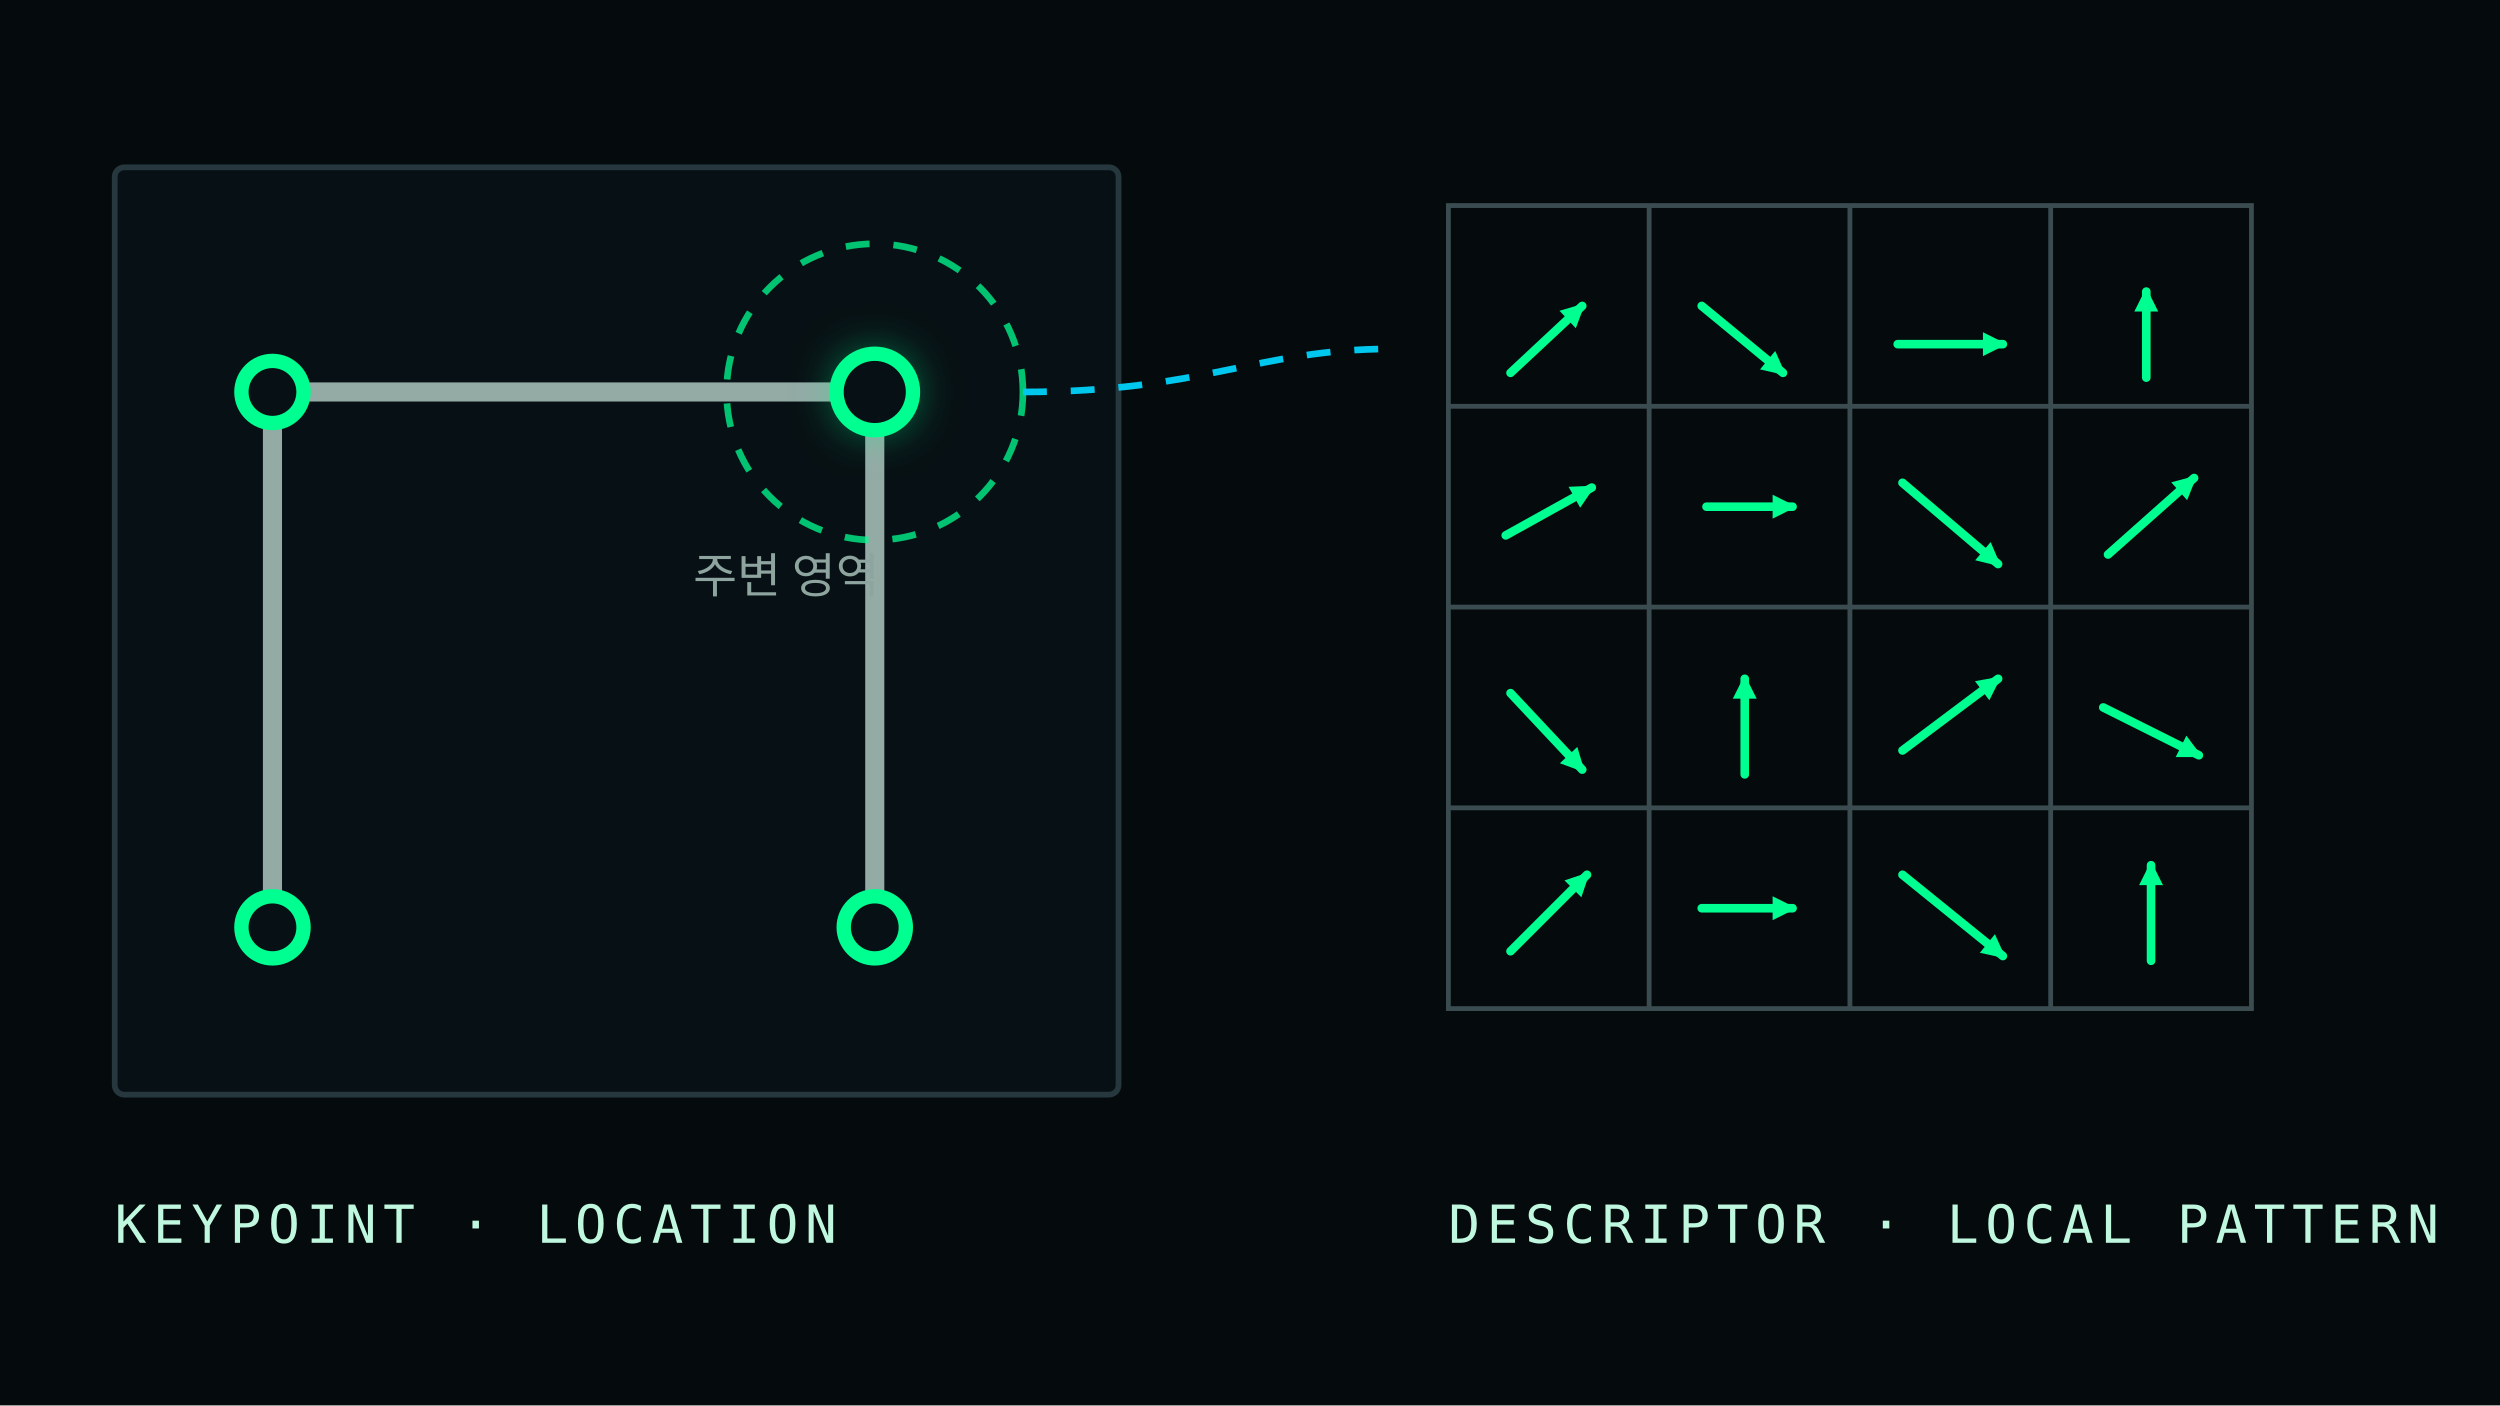
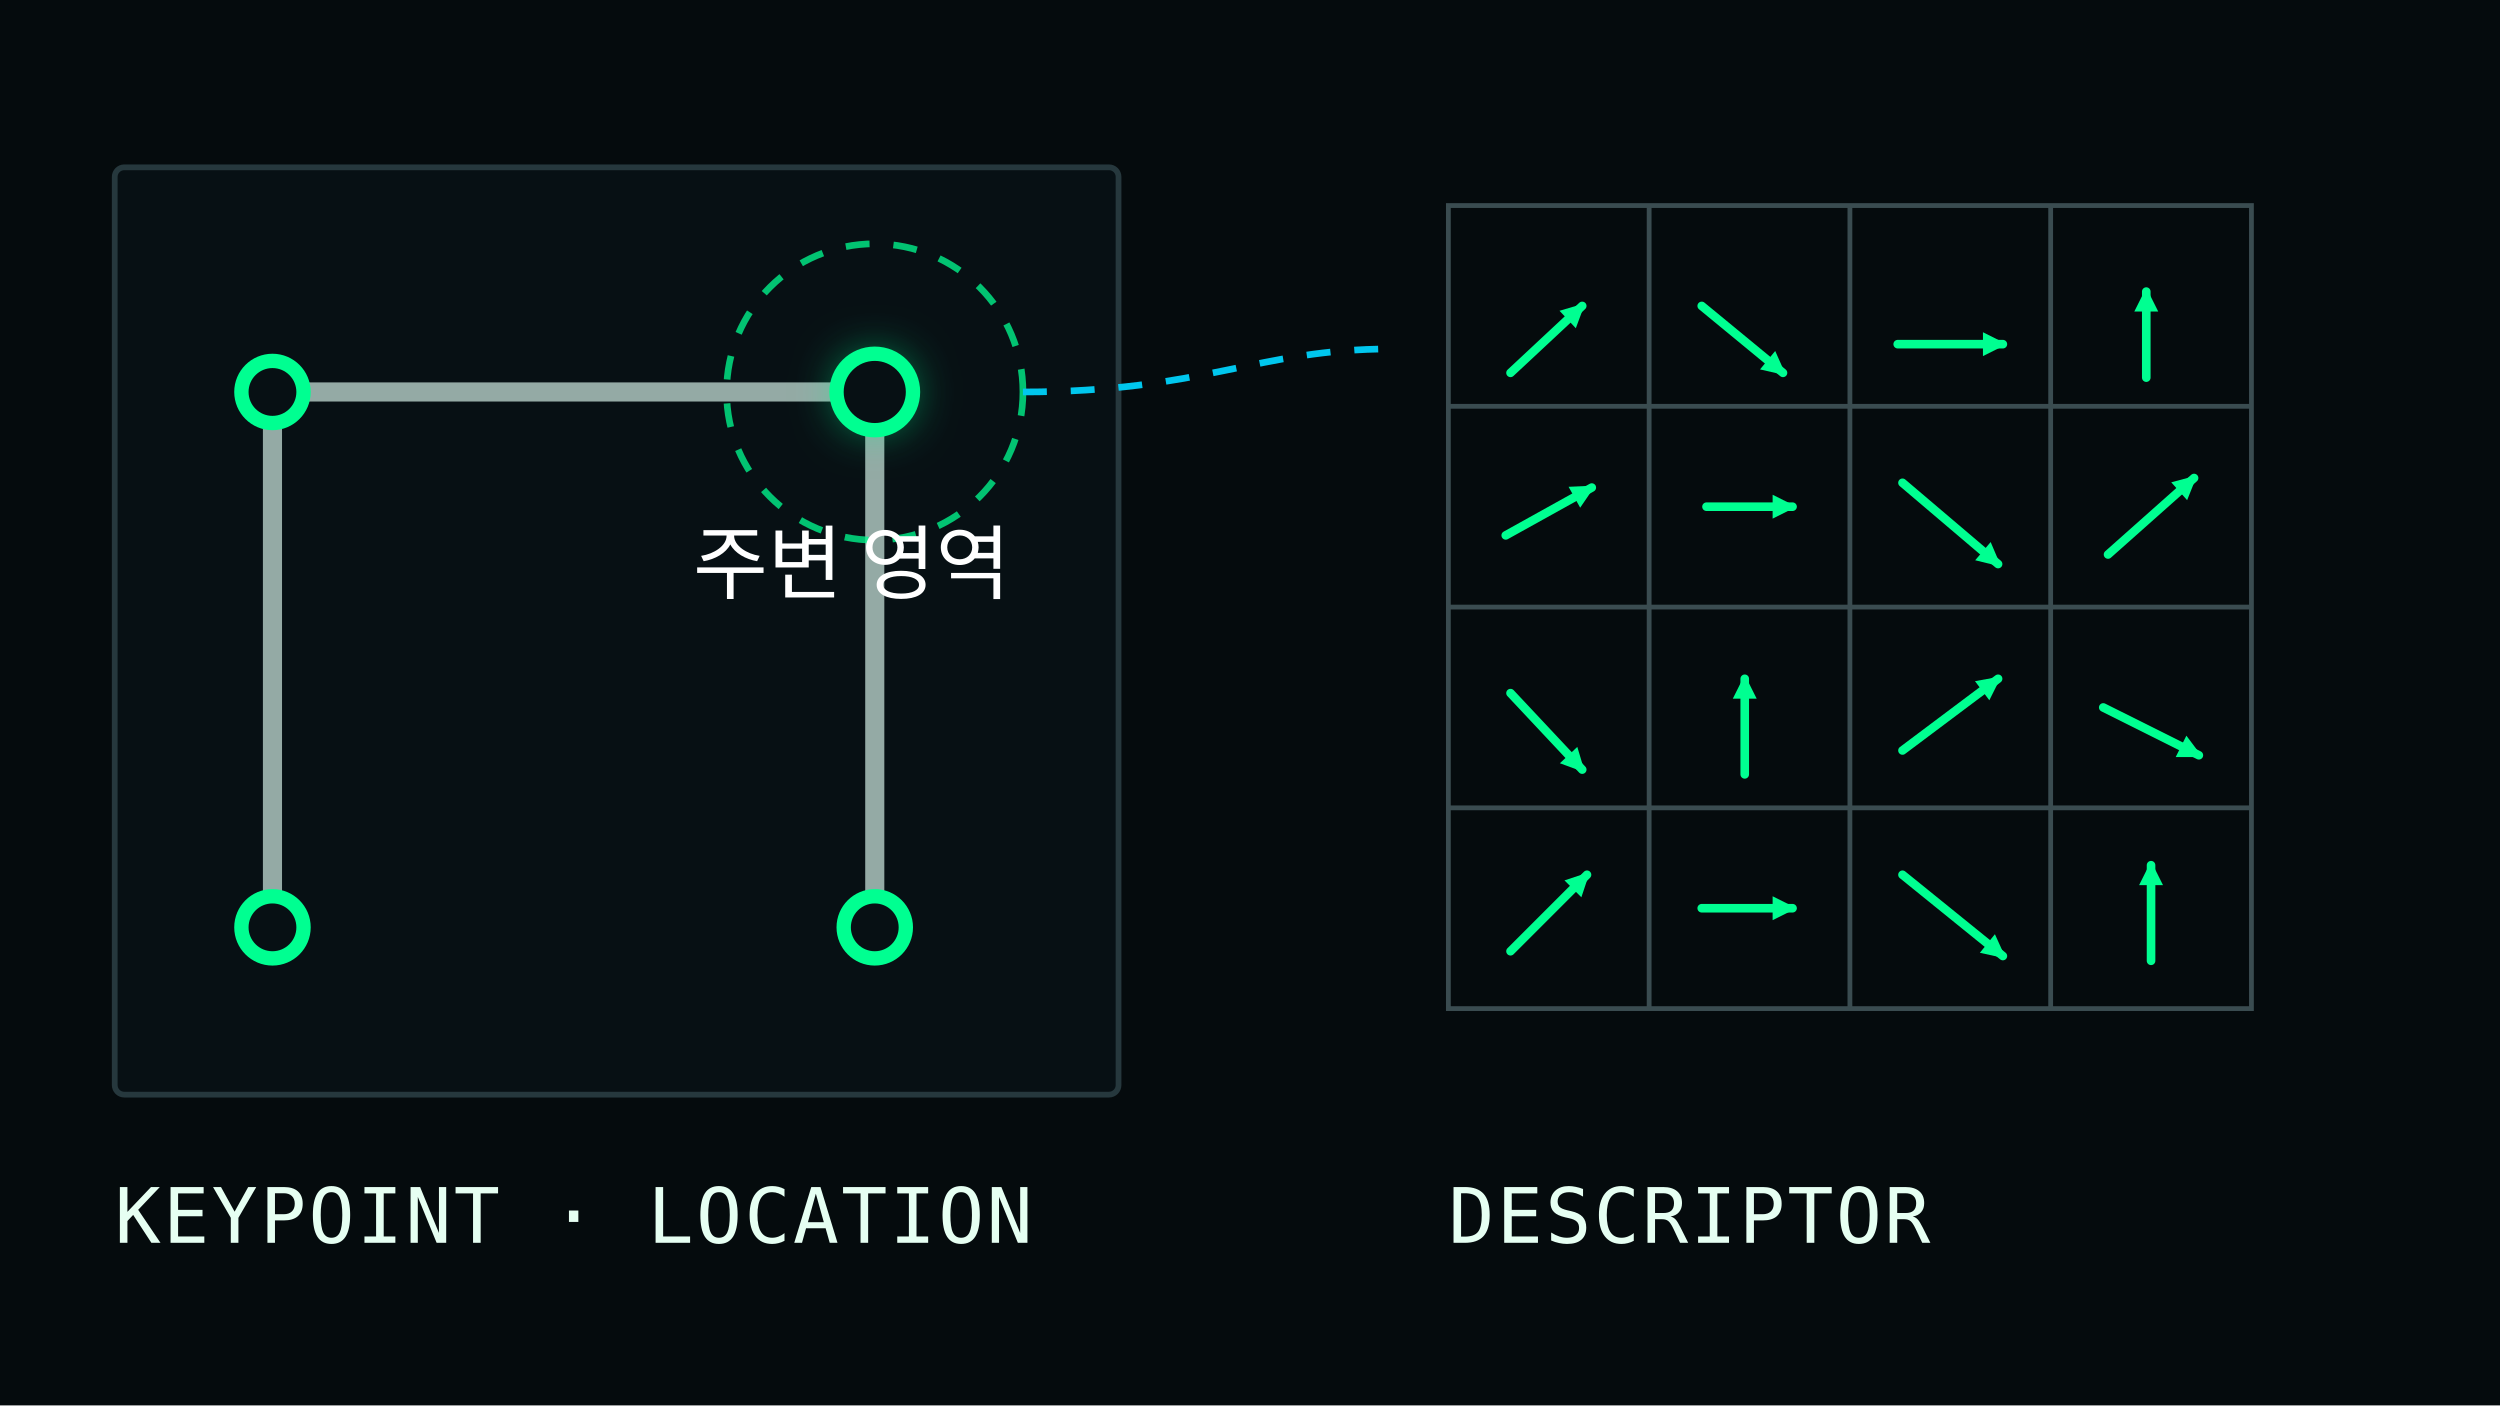
<svg xmlns="http://www.w3.org/2000/svg" width="523" height="294" viewBox="0 0 523 294" role="img" aria-labelledby="title desc">
  <defs>
    <filter id="greenGlow" x="-180%" y="-180%" width="460%" height="460%">
      <feGaussianBlur stdDeviation="5" result="blur" />
      <feFlood flood-color="#00ff91" flood-opacity="0.75" result="color" />
      <feComposite in="color" in2="blur" operator="in" result="glow" />
      <feMerge>
        <feMergeNode in="glow" />
        <feMergeNode in="SourceGraphic" />
      </feMerge>
    </filter>
    <marker id="arrow" viewBox="0 0 6 6" refX="5" refY="3" markerWidth="5" markerHeight="5" orient="auto" markerUnits="userSpaceOnUse">
      <path d="M0 0 L6 3 L0 6 Z" fill="#00ff91" />
    </marker>
    <style>
      .frame { fill:#071014; stroke:#26383d; stroke-width:1.2; }
      .edge { fill:none; stroke:#94aaa5; stroke-width:4; stroke-linejoin:round; stroke-linecap:round; }
      .keypoint { fill:#071014; stroke:#00ff91; stroke-width:3; }
      .region { fill:none; stroke:#00ff91; stroke-width:1.4; stroke-dasharray:5 5; opacity:.75; }
      .connector { fill:none; stroke:#00c7ee; stroke-width:1.4; stroke-dasharray:5 5; }
      .grid { fill:none; stroke:#3a4c50; stroke-width:1; }
      .vector { fill:none; stroke:#00ff91; stroke-width:1.8; stroke-linecap:round; marker-end:url(#arrow); }
-       .label { fill:#bff8df; font:11px ui-monospace,SFMono-Regular,Menlo,Consolas,monospace; letter-spacing:1.4px; }
-       .caption { fill:#8ea49f; font:10px sans-serif; }
+       .label { fill:#e6fff2; font:16px ui-monospace,SFMono-Regular,Menlo,Consolas,monospace; letter-spacing:.5px; }
+       .caption { fill:#fff; font:17px sans-serif; }
    </style>
  </defs>
  <rect width="523" height="294" fill="#050b0d" />
  <g aria-label="이미지와 특징점">
    <rect class="frame" x="24" y="35" width="210" height="194" rx="2" />
    <path class="edge" d="M57 194 V82 H183 V194" />
    <circle class="keypoint" cx="57" cy="82" r="6.5" />
    <circle class="keypoint" cx="57" cy="194" r="6.5" />
    <circle class="keypoint" cx="183" cy="194" r="6.5" />
    <circle cx="183" cy="82" r="7" fill="#00ff91" filter="url(#greenGlow)" />
    <circle class="keypoint" cx="183" cy="82" r="8" />
    <circle class="region" cx="183" cy="82" r="31" />
    <text class="caption" x="145" y="124">주변 영역</text>
  </g>
  <path class="connector" d="M214 82 C252 82 263 73 291 73" />
  <g aria-label="특징점 Descriptor">
    <path class="grid" d="M303 43 H471 V211 H303 Z M345 43 V211 M387 43 V211 M429 43 V211 M303 85 H471 M303 127 H471 M303 169 H471" />
    <path class="vector" d="M316 78 L331 64" />
    <path class="vector" d="M356 64 L373 78" />
    <path class="vector" d="M397 72 L419 72" />
    <path class="vector" d="M449 79 L449 61" />
    <path class="vector" d="M315 112 L333 102" />
    <path class="vector" d="M357 106 L375 106" />
    <path class="vector" d="M398 101 L418 118" />
    <path class="vector" d="M441 116 L459 100" />
    <path class="vector" d="M316 145 L331 161" />
    <path class="vector" d="M365 162 L365 142" />
    <path class="vector" d="M398 157 L418 142" />
    <path class="vector" d="M440 148 L460 158" />
    <path class="vector" d="M316 199 L332 183" />
    <path class="vector" d="M356 190 L375 190" />
    <path class="vector" d="M398 183 L419 200" />
    <path class="vector" d="M450 201 L450 181" />
  </g>
  <text class="label" x="24" y="260">KEYPOINT · LOCATION</text>
-   <text class="label" x="303" y="260">DESCRIPTOR · LOCAL PATTERN</text>
+   <text class="label" x="303" y="260">DESCRIPTOR</text>
</svg>
